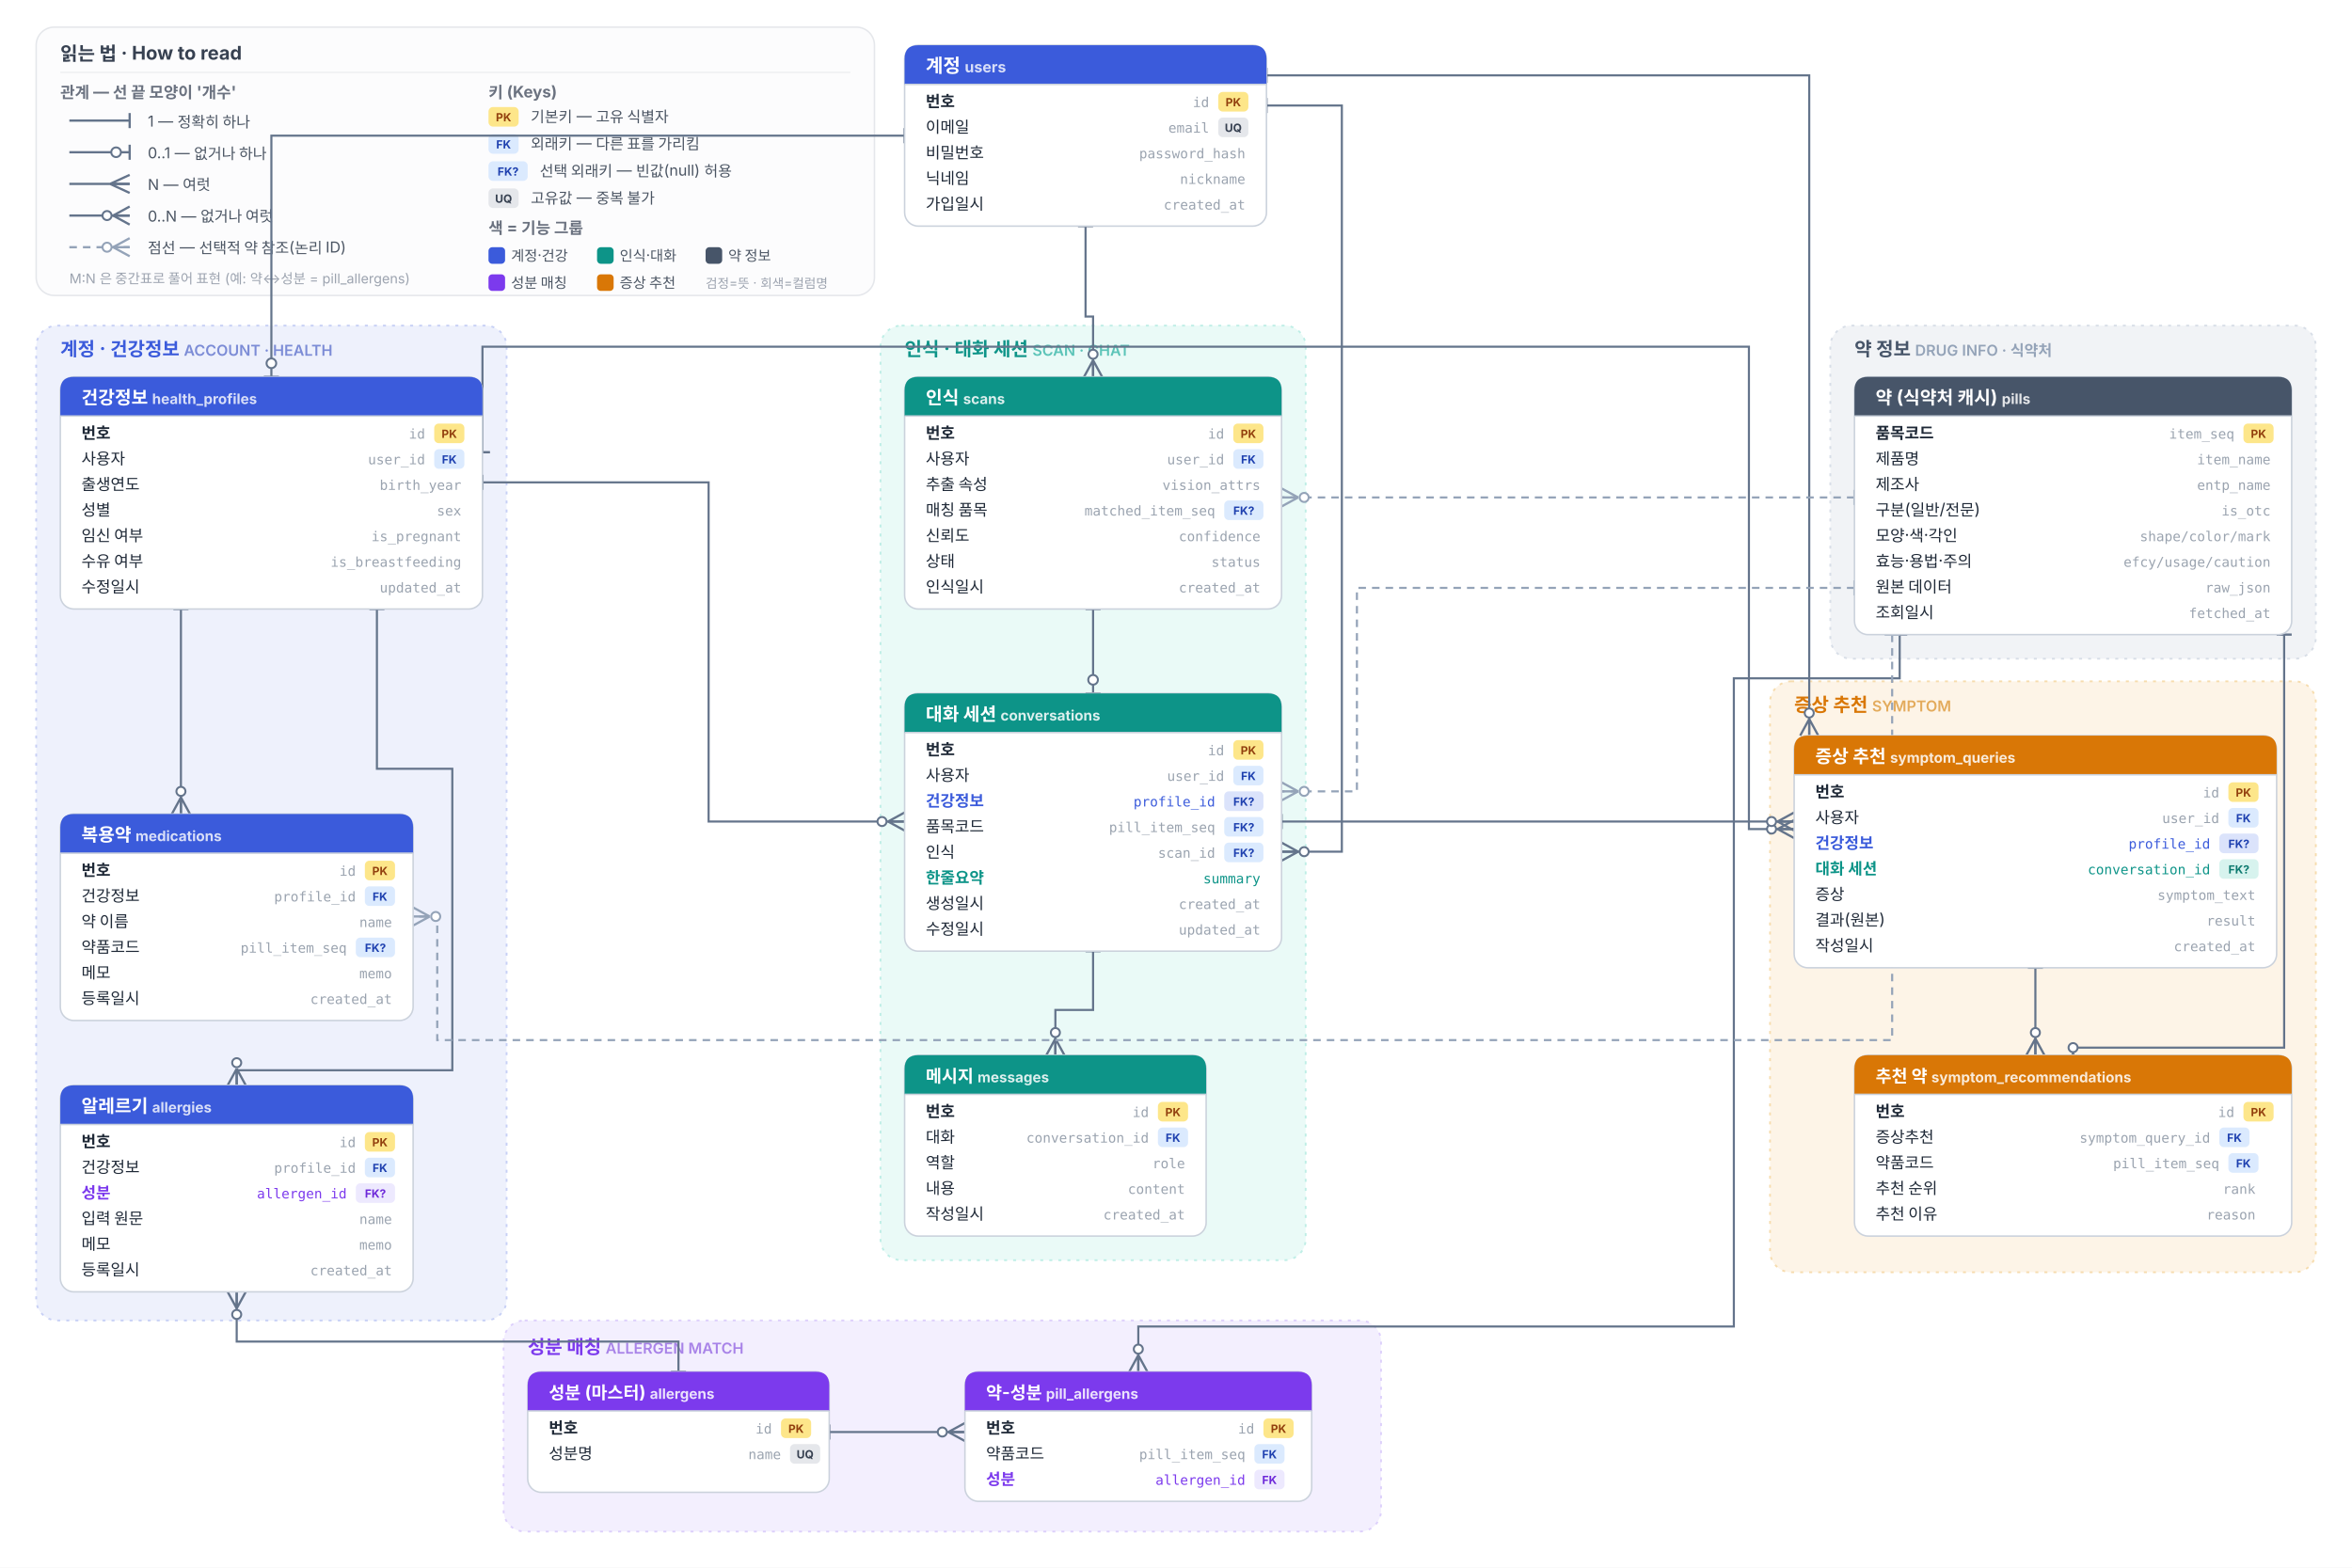
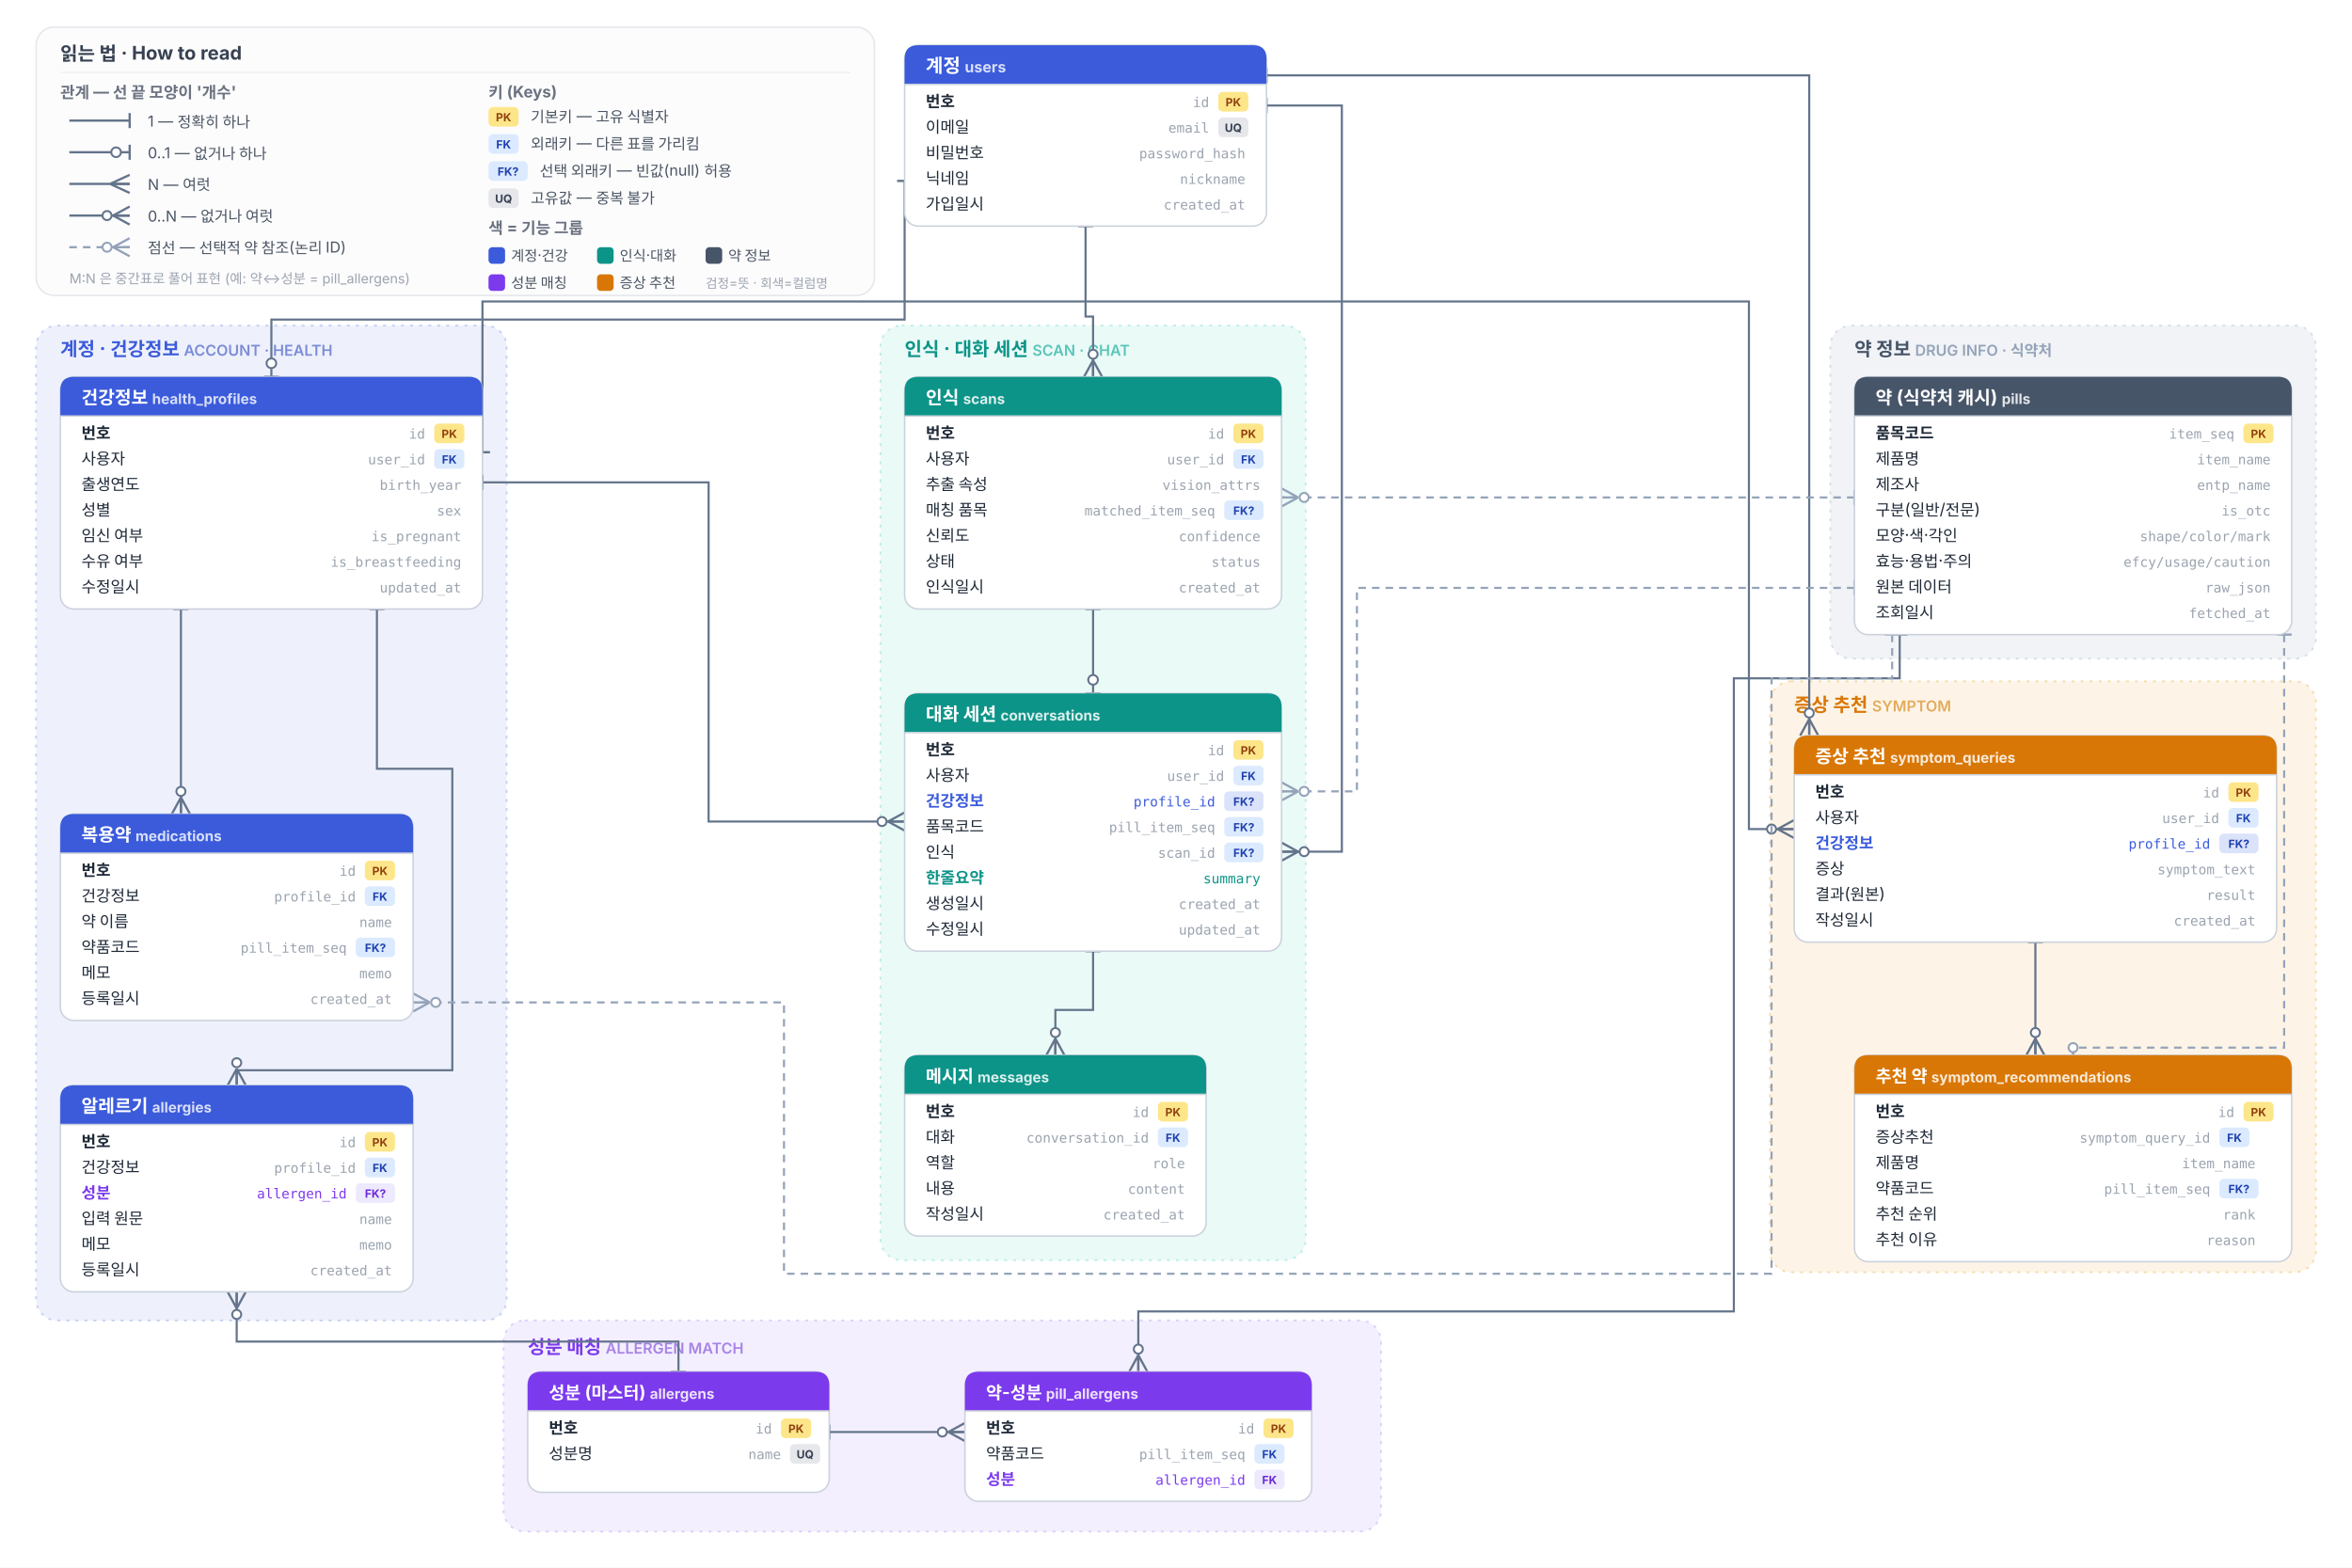
<svg xmlns="http://www.w3.org/2000/svg" width="2340" height="1560" viewBox="0 0 1560 1040" role="img" font-family="'Pretendard', 'Malgun Gothic', ui-sans-serif, system-ui, -apple-system, sans-serif">
  <rect x="0" y="0" width="1560" height="1040" fill="#ffffff" />
  <defs>
    <marker id="one" markerUnits="userSpaceOnUse" markerWidth="18" markerHeight="18" refX="9" refY="9" orient="auto">
      <path d="M9,4 V14" stroke="#64748b" stroke-width="1.5" fill="none" />
    </marker>
    <marker id="oneOpt" markerUnits="userSpaceOnUse" markerWidth="24" markerHeight="18" refX="14" refY="9" orient="auto">
      <path d="M14,4 V14" stroke="#64748b" stroke-width="1.5" fill="none" />
      <circle cx="5" cy="9" r="3.2" fill="#ffffff" stroke="#64748b" stroke-width="1.3" />
    </marker>
    <marker id="many" markerUnits="userSpaceOnUse" markerWidth="18" markerHeight="18" refX="13" refY="9" orient="auto">
      <path d="M0,9 L13,3 M0,9 L13,15 M0,9 L13,9" stroke="#64748b" stroke-width="1.5" fill="none" />
    </marker>
    <marker id="manyOpt" markerUnits="userSpaceOnUse" markerWidth="24" markerHeight="18" refX="19" refY="9" orient="auto">
      <circle cx="4" cy="9" r="3" fill="#ffffff" stroke="#64748b" stroke-width="1.3" />
      <path d="M8,9 L19,3 M8,9 L19,15 M8,9 L19,9" stroke="#64748b" stroke-width="1.5" fill="none" />
    </marker>
    <marker id="manyD" markerUnits="userSpaceOnUse" markerWidth="24" markerHeight="18" refX="19" refY="9" orient="auto">
      <circle cx="4" cy="9" r="3" fill="#ffffff" stroke="#94a3b8" stroke-width="1.3" />
      <path d="M8,9 L19,3 M8,9 L19,15 M8,9 L19,9" stroke="#94a3b8" stroke-width="1.5" fill="none" />
    </marker>
    <marker id="oneD" markerUnits="userSpaceOnUse" markerWidth="18" markerHeight="18" refX="9" refY="9" orient="auto">
      <path d="M9,4 V14" stroke="#94a3b8" stroke-width="1.5" fill="none" />
    </marker>
  </defs>
  <g>
    <rect x="24" y="216" width="312" height="660" rx="14" fill="#eef1fc" stroke="#c7d0f5" stroke-width="1.2" stroke-dasharray="2 4" />
    <text x="40" y="236" font-size="12.5" font-weight="700" fill="#3b5bdb">계정 · 건강정보 <tspan font-size="10" font-weight="600" fill="#7c8cd6">ACCOUNT · HEALTH</tspan>
    </text>
    <rect x="584" y="216" width="282" height="620" rx="14" fill="#eafaf7" stroke="#bfeee6" stroke-width="1.2" stroke-dasharray="2 4" />
    <text x="600" y="236" font-size="12.5" font-weight="700" fill="#0d9488">인식 · 대화 세션 <tspan font-size="10" font-weight="600" fill="#5cc4b8">SCAN · CHAT</tspan>
    </text>
    <rect x="1214" y="216" width="322" height="221" rx="14" fill="#f1f3f6" stroke="#d8dee7" stroke-width="1.2" stroke-dasharray="2 4" />
    <text x="1230" y="236" font-size="12.5" font-weight="700" fill="#475569">약 정보 <tspan font-size="10" font-weight="600" fill="#94a3b8">DRUG INFO · 식약처</tspan>
    </text>
    <rect x="1174" y="452" width="362" height="392" rx="14" fill="#fdf4e7" stroke="#f6dcae" stroke-width="1.2" stroke-dasharray="2 4" />
    <text x="1190" y="472" font-size="12.5" font-weight="700" fill="#d97706">증상 추천 <tspan font-size="10" font-weight="600" fill="#e3ab5c">SYMPTOM</tspan>
    </text>
    <rect x="334" y="876" width="582" height="140" rx="14" fill="#f3effe" stroke="#ddd0fb" stroke-width="1.2" stroke-dasharray="2 4" />
    <text x="350" y="898" font-size="12.5" font-weight="700" fill="#7c3aed">성분 매칭 <tspan font-size="10" font-weight="600" fill="#a883e8">ALLERGEN MATCH</tspan>
    </text>
  </g>
  <g transform="translate(24,18)">
    <rect x="0" y="0" width="556" height="178" rx="12" fill="#fcfcfd" stroke="#e5e7eb" />
    <text x="16" y="22" font-size="12.5" font-weight="700" fill="#374151">읽는 법 · How to read</text>
    <line x1="16" y1="30" x2="540" y2="30" stroke="#eef0f3" />
    <text x="16" y="47" font-size="10.5" font-weight="700" fill="#6b7280">관계 — 선 끝 모양이 '개수'</text>
    <line x1="22" y1="62" x2="62" y2="62" stroke="#64748b" stroke-width="1.5" marker-end="url(#one)" />
    <text x="74" y="66" font-size="10" fill="#4b5563">1 — 정확히 하나</text>
    <line x1="22" y1="83" x2="62" y2="83" stroke="#64748b" stroke-width="1.5" marker-end="url(#oneOpt)" />
    <text x="74" y="87" font-size="10" fill="#4b5563">0..1 — 없거나 하나</text>
    <line x1="22" y1="104" x2="62" y2="104" stroke="#64748b" stroke-width="1.5" marker-end="url(#many)" />
    <text x="74" y="108" font-size="10" fill="#4b5563">N — 여럿</text>
    <line x1="22" y1="125" x2="62" y2="125" stroke="#64748b" stroke-width="1.5" marker-end="url(#manyOpt)" />
    <text x="74" y="129" font-size="10" fill="#4b5563">0..N — 없거나 여럿</text>
    <line x1="22" y1="146" x2="62" y2="146" stroke="#94a3b8" stroke-width="1.5" stroke-dasharray="5 4" marker-end="url(#manyD)" />
    <text x="74" y="150" font-size="10" fill="#4b5563">점선 — 선택적 약 참조(논리 ID)</text>
    <text x="22" y="170" font-size="9" fill="#9ca3af">M:N 은 중간표로 풀어 표현 (예: 약↔성분 = pill_allergens)</text>
    <text x="300" y="47" font-size="10.5" font-weight="700" fill="#6b7280">키 (Keys)</text>
    <g transform="translate(300,53)">
      <rect width="20" height="13" rx="3" fill="#fde68a" />
      <text x="10" y="9.5" font-size="7.5" font-weight="700" text-anchor="middle" fill="#92400e">PK</text>
    </g>
    <text x="328" y="63" font-size="10" fill="#4b5563">기본키 — 고유 식별자</text>
    <g transform="translate(300,71)">
      <rect width="20" height="13" rx="3" fill="#dbeafe" />
      <text x="10" y="9.5" font-size="7.5" font-weight="700" text-anchor="middle" fill="#1e40af">FK</text>
    </g>
    <text x="328" y="81" font-size="10" fill="#4b5563">외래키 — 다른 표를 가리킴</text>
    <g transform="translate(300,89)">
      <rect width="26" height="13" rx="3" fill="#dbeafe" />
      <text x="13" y="9.5" font-size="7.5" font-weight="700" text-anchor="middle" fill="#1e40af">FK?</text>
    </g>
    <text x="334" y="99" font-size="10" fill="#4b5563">선택 외래키 — 빈값(null) 허용</text>
    <g transform="translate(300,107)">
      <rect width="20" height="13" rx="3" fill="#e5e7eb" />
      <text x="10" y="9.5" font-size="7.5" font-weight="700" text-anchor="middle" fill="#374151">UQ</text>
    </g>
    <text x="328" y="117" font-size="10" fill="#4b5563">고유값 — 중복 불가</text>
    <text x="300" y="137" font-size="10.5" font-weight="700" fill="#6b7280">색 = 기능 그룹</text>
    <rect x="300" y="146" width="11" height="11" rx="2.5" fill="#3b5bdb" />
    <text x="315" y="155" font-size="9.5" fill="#4b5563">계정·건강</text>
    <rect x="372" y="146" width="11" height="11" rx="2.5" fill="#0d9488" />
    <text x="387" y="155" font-size="9.5" fill="#4b5563">인식·대화</text>
    <rect x="444" y="146" width="11" height="11" rx="2.5" fill="#475569" />
    <text x="459" y="155" font-size="9.5" fill="#4b5563">약 정보</text>
    <rect x="300" y="164" width="11" height="11" rx="2.5" fill="#7c3aed" />
    <text x="315" y="173" font-size="9.5" fill="#4b5563">성분 매칭</text>
    <rect x="372" y="164" width="11" height="11" rx="2.5" fill="#d97706" />
    <text x="387" y="173" font-size="9.5" fill="#4b5563">증상 추천</text>
    <text x="444" y="173" font-size="8.5" fill="#9ca3af">검정=뜻 · 회색=컬럼명</text>
  </g>
  <g stroke="#64748b" stroke-width="1.4" fill="none">
-     <path d="M600,90 H180 V250" marker-start="url(#one)" marker-end="url(#oneOpt)" />
+     <path d="M600,120 V212 H180 V250" marker-start="url(#one)" marker-end="url(#oneOpt)" />
    <path d="M720,150 V210 H725 V250" marker-start="url(#one)" marker-end="url(#manyOpt)" />
    <path d="M840,70 H890 V565 H850" marker-start="url(#one)" marker-end="url(#manyOpt)" />
    <path d="M840,50 H1200 V488" marker-start="url(#one)" marker-end="url(#manyOpt)" />
    <path d="M120,404 V540" marker-start="url(#one)" marker-end="url(#manyOpt)" />
    <path d="M250,404 V510 H300 V710 H157 V720" marker-start="url(#one)" marker-end="url(#manyOpt)" />
    <path d="M320,320 H470 V545 H600" marker-start="url(#one)" marker-end="url(#manyOpt)" />
-     <path d="M320,300 V230 H1160 V550 H1190" marker-start="url(#one)" marker-end="url(#manyOpt)" />
+     <path d="M320,300 V200 H1160 V550 H1190" marker-start="url(#one)" marker-end="url(#manyOpt)" />
    <path d="M450,910 V890 H157 V857" marker-start="url(#one)" marker-end="url(#manyOpt)" />
    <path d="M550,950 H640" marker-start="url(#one)" marker-end="url(#manyOpt)" />
-     <path d="M1260,421 V450 H1150 V880 H755 V910" marker-start="url(#one)" marker-end="url(#manyOpt)" />
-     <path d="M1515,421 V695 H1375 V710" marker-start="url(#one)" marker-end="url(#manyOpt)" />
+     <path d="M1260,421 V450 H1150 V870 H755 V910" marker-start="url(#one)" marker-end="url(#manyOpt)" />
    <path d="M725,404 V460" marker-start="url(#one)" marker-end="url(#oneOpt)" />
    <path d="M725,631 V670 H700 V700" marker-start="url(#one)" marker-end="url(#manyOpt)" />
-     <path d="M850,545 H1190" marker-start="url(#one)" marker-end="url(#manyOpt)" />
-     <path d="M1350,642 V700" marker-start="url(#one)" marker-end="url(#manyOpt)" />
+     <path d="M1350,625 V700" marker-start="url(#one)" marker-end="url(#manyOpt)" />
  </g>
  <g stroke="#94a3b8" stroke-width="1.4" fill="none" stroke-dasharray="5 4">
    <path d="M1230,330 H850" marker-start="url(#oneD)" marker-end="url(#manyD)" />
    <path d="M1230,390 H900 V525 H850" marker-start="url(#oneD)" marker-end="url(#manyD)" />
-     <path d="M1255,421 V690 H290 V608 H274" marker-start="url(#oneD)" marker-end="url(#manyD)" />
+     <path d="M1255,421 V450 H1175 V845 H520 V665 H274" marker-start="url(#oneD)" marker-end="url(#manyD)" />
+     <path d="M1515,421 V695 H1375 V710" marker-start="url(#oneD)" marker-end="url(#manyD)" />
  </g>
  <g>
    <rect x="600" y="30" width="240" height="120" rx="9" fill="#ffffff" stroke="#cbd2dc" />
    <path d="M600,56 V39 Q600,30 609,30 H831 Q840,30 840,39 V56 Z" fill="#3b5bdb" />
    <text x="614" y="48" font-size="12.5" font-weight="700" fill="#fff">계정 <tspan font-size="10" fill-opacity="0.8">users</tspan>
    </text>
    <line x1="600" y1="56" x2="840" y2="56" stroke="#cbd2dc" />
    <text x="614" y="71" font-size="10.5" font-weight="700" fill="#1f2937">번호</text>
    <text x="802" y="71" font-size="9" text-anchor="end" fill="#9aa3af" font-family="ui-monospace,Consolas,monospace">id</text>
    <g transform="translate(808,61)">
      <rect width="20" height="13" rx="3" fill="#fde68a" />
      <text x="10" y="9.5" font-size="7.5" font-weight="700" text-anchor="middle" fill="#92400e">PK</text>
    </g>
    <text x="614" y="88" font-size="10.5" fill="#1f2937">이메일</text>
    <text x="802" y="88" font-size="9" text-anchor="end" fill="#9aa3af" font-family="ui-monospace,Consolas,monospace">email</text>
    <g transform="translate(808,78)">
      <rect width="20" height="13" rx="3" fill="#e5e7eb" />
      <text x="10" y="9.5" font-size="7.5" font-weight="700" text-anchor="middle" fill="#374151">UQ</text>
    </g>
    <text x="614" y="105" font-size="10.5" fill="#1f2937">비밀번호</text>
    <text x="826" y="105" font-size="9" text-anchor="end" fill="#9aa3af" font-family="ui-monospace,Consolas,monospace">password_hash</text>
    <text x="614" y="122" font-size="10.5" fill="#1f2937">닉네임</text>
    <text x="826" y="122" font-size="9" text-anchor="end" fill="#9aa3af" font-family="ui-monospace,Consolas,monospace">nickname</text>
    <text x="614" y="139" font-size="10.5" fill="#1f2937">가입일시</text>
    <text x="826" y="139" font-size="9" text-anchor="end" fill="#9aa3af" font-family="ui-monospace,Consolas,monospace">created_at</text>
  </g>
  <g>
    <rect x="40" y="250" width="280" height="154" rx="9" fill="#ffffff" stroke="#cbd2dc" />
    <path d="M40,276 V259 Q40,250 49,250 H311 Q320,250 320,259 V276 Z" fill="#3b5bdb" />
    <text x="54" y="268" font-size="12" font-weight="700" fill="#fff">건강정보 <tspan font-size="9.5" fill-opacity="0.8">health_profiles</tspan>
    </text>
    <line x1="40" y1="276" x2="320" y2="276" stroke="#cbd2dc" />
    <text x="54" y="291" font-size="10.5" font-weight="700" fill="#1f2937">번호</text>
    <text x="282" y="291" font-size="9" text-anchor="end" fill="#9aa3af" font-family="ui-monospace,Consolas,monospace">id</text>
    <g transform="translate(288,281)">
      <rect width="20" height="13" rx="3" fill="#fde68a" />
      <text x="10" y="9.5" font-size="7.5" font-weight="700" text-anchor="middle" fill="#92400e">PK</text>
    </g>
    <text x="54" y="308" font-size="10.5" fill="#1f2937">사용자</text>
    <text x="282" y="308" font-size="9" text-anchor="end" fill="#9aa3af" font-family="ui-monospace,Consolas,monospace">user_id</text>
    <g transform="translate(288,298)">
      <rect width="20" height="13" rx="3" fill="#dbeafe" />
      <text x="10" y="9.5" font-size="7.5" font-weight="700" text-anchor="middle" fill="#1e40af">FK</text>
    </g>
    <text x="54" y="325" font-size="10.5" fill="#1f2937">출생연도</text>
    <text x="306" y="325" font-size="9" text-anchor="end" fill="#9aa3af" font-family="ui-monospace,Consolas,monospace">birth_year</text>
    <text x="54" y="342" font-size="10.5" fill="#1f2937">성별</text>
    <text x="306" y="342" font-size="9" text-anchor="end" fill="#9aa3af" font-family="ui-monospace,Consolas,monospace">sex</text>
    <text x="54" y="359" font-size="10.5" fill="#1f2937">임신 여부</text>
    <text x="306" y="359" font-size="9" text-anchor="end" fill="#9aa3af" font-family="ui-monospace,Consolas,monospace">is_pregnant</text>
    <text x="54" y="376" font-size="10.5" fill="#1f2937">수유 여부</text>
    <text x="306" y="376" font-size="9" text-anchor="end" fill="#9aa3af" font-family="ui-monospace,Consolas,monospace">is_breastfeeding</text>
    <text x="54" y="393" font-size="10.5" fill="#1f2937">수정일시</text>
    <text x="306" y="393" font-size="9" text-anchor="end" fill="#9aa3af" font-family="ui-monospace,Consolas,monospace">updated_at</text>
  </g>
  <g>
    <rect x="40" y="540" width="234" height="137" rx="9" fill="#ffffff" stroke="#cbd2dc" />
    <path d="M40,566 V549 Q40,540 49,540 H265 Q274,540 274,549 V566 Z" fill="#3b5bdb" />
    <text x="54" y="558" font-size="12" font-weight="700" fill="#fff">복용약 <tspan font-size="9.5" fill-opacity="0.8">medications</tspan>
    </text>
    <line x1="40" y1="566" x2="274" y2="566" stroke="#cbd2dc" />
    <text x="54" y="581" font-size="10.5" font-weight="700" fill="#1f2937">번호</text>
    <text x="236" y="581" font-size="9" text-anchor="end" fill="#9aa3af" font-family="ui-monospace,Consolas,monospace">id</text>
    <g transform="translate(242,571)">
      <rect width="20" height="13" rx="3" fill="#fde68a" />
      <text x="10" y="9.5" font-size="7.5" font-weight="700" text-anchor="middle" fill="#92400e">PK</text>
    </g>
    <text x="54" y="598" font-size="10.5" fill="#1f2937">건강정보</text>
    <text x="236" y="598" font-size="9" text-anchor="end" fill="#9aa3af" font-family="ui-monospace,Consolas,monospace">profile_id</text>
    <g transform="translate(242,588)">
      <rect width="20" height="13" rx="3" fill="#dbeafe" />
      <text x="10" y="9.5" font-size="7.5" font-weight="700" text-anchor="middle" fill="#1e40af">FK</text>
    </g>
    <text x="54" y="615" font-size="10.5" fill="#1f2937">약 이름</text>
    <text x="260" y="615" font-size="9" text-anchor="end" fill="#9aa3af" font-family="ui-monospace,Consolas,monospace">name</text>
    <text x="54" y="632" font-size="10.5" fill="#1f2937">약품코드</text>
    <text x="230" y="632" font-size="9" text-anchor="end" fill="#9aa3af" font-family="ui-monospace,Consolas,monospace">pill_item_seq</text>
    <g transform="translate(236,622)">
      <rect width="26" height="13" rx="3" fill="#dbeafe" />
      <text x="13" y="9.5" font-size="7.5" font-weight="700" text-anchor="middle" fill="#1e40af">FK?</text>
    </g>
    <text x="54" y="649" font-size="10.5" fill="#1f2937">메모</text>
    <text x="260" y="649" font-size="9" text-anchor="end" fill="#9aa3af" font-family="ui-monospace,Consolas,monospace">memo</text>
    <text x="54" y="666" font-size="10.5" fill="#1f2937">등록일시</text>
    <text x="260" y="666" font-size="9" text-anchor="end" fill="#9aa3af" font-family="ui-monospace,Consolas,monospace">created_at</text>
  </g>
  <g>
    <rect x="40" y="720" width="234" height="137" rx="9" fill="#ffffff" stroke="#cbd2dc" />
    <path d="M40,746 V729 Q40,720 49,720 H265 Q274,720 274,729 V746 Z" fill="#3b5bdb" />
    <text x="54" y="738" font-size="12" font-weight="700" fill="#fff">알레르기 <tspan font-size="9.5" fill-opacity="0.8">allergies</tspan>
    </text>
    <line x1="40" y1="746" x2="274" y2="746" stroke="#cbd2dc" />
    <text x="54" y="761" font-size="10.5" font-weight="700" fill="#1f2937">번호</text>
    <text x="236" y="761" font-size="9" text-anchor="end" fill="#9aa3af" font-family="ui-monospace,Consolas,monospace">id</text>
    <g transform="translate(242,751)">
      <rect width="20" height="13" rx="3" fill="#fde68a" />
      <text x="10" y="9.5" font-size="7.5" font-weight="700" text-anchor="middle" fill="#92400e">PK</text>
    </g>
    <text x="54" y="778" font-size="10.5" fill="#1f2937">건강정보</text>
    <text x="236" y="778" font-size="9" text-anchor="end" fill="#9aa3af" font-family="ui-monospace,Consolas,monospace">profile_id</text>
    <g transform="translate(242,768)">
      <rect width="20" height="13" rx="3" fill="#dbeafe" />
      <text x="10" y="9.5" font-size="7.5" font-weight="700" text-anchor="middle" fill="#1e40af">FK</text>
    </g>
    <text x="54" y="795" font-size="10.5" font-weight="700" fill="#7c3aed">성분</text>
    <text x="230" y="795" font-size="9" text-anchor="end" fill="#7c3aed" font-family="ui-monospace,Consolas,monospace">allergen_id</text>
    <g transform="translate(236,785)">
      <rect width="26" height="13" rx="3" fill="#ede9fe" />
      <text x="13" y="9.5" font-size="7.5" font-weight="700" text-anchor="middle" fill="#6d28d9">FK?</text>
    </g>
    <text x="54" y="812" font-size="10.5" fill="#1f2937">입력 원문</text>
    <text x="260" y="812" font-size="9" text-anchor="end" fill="#9aa3af" font-family="ui-monospace,Consolas,monospace">name</text>
    <text x="54" y="829" font-size="10.5" fill="#1f2937">메모</text>
    <text x="260" y="829" font-size="9" text-anchor="end" fill="#9aa3af" font-family="ui-monospace,Consolas,monospace">memo</text>
    <text x="54" y="846" font-size="10.5" fill="#1f2937">등록일시</text>
    <text x="260" y="846" font-size="9" text-anchor="end" fill="#9aa3af" font-family="ui-monospace,Consolas,monospace">created_at</text>
  </g>
  <g>
    <rect x="600" y="250" width="250" height="154" rx="9" fill="#ffffff" stroke="#cbd2dc" />
    <path d="M600,276 V259 Q600,250 609,250 H841 Q850,250 850,259 V276 Z" fill="#0d9488" />
    <text x="614" y="268" font-size="12" font-weight="700" fill="#fff">인식 <tspan font-size="9.5" fill-opacity="0.85">scans</tspan>
    </text>
    <line x1="600" y1="276" x2="850" y2="276" stroke="#cbd2dc" />
    <text x="614" y="291" font-size="10.5" font-weight="700" fill="#1f2937">번호</text>
    <text x="812" y="291" font-size="9" text-anchor="end" fill="#9aa3af" font-family="ui-monospace,Consolas,monospace">id</text>
    <g transform="translate(818,281)">
      <rect width="20" height="13" rx="3" fill="#fde68a" />
      <text x="10" y="9.5" font-size="7.5" font-weight="700" text-anchor="middle" fill="#92400e">PK</text>
    </g>
    <text x="614" y="308" font-size="10.5" fill="#1f2937">사용자</text>
    <text x="812" y="308" font-size="9" text-anchor="end" fill="#9aa3af" font-family="ui-monospace,Consolas,monospace">user_id</text>
    <g transform="translate(818,298)">
      <rect width="20" height="13" rx="3" fill="#dbeafe" />
      <text x="10" y="9.5" font-size="7.5" font-weight="700" text-anchor="middle" fill="#1e40af">FK</text>
    </g>
    <text x="614" y="325" font-size="10.5" fill="#1f2937">추출 속성</text>
    <text x="836" y="325" font-size="9" text-anchor="end" fill="#9aa3af" font-family="ui-monospace,Consolas,monospace">vision_attrs</text>
    <text x="614" y="342" font-size="10.5" fill="#1f2937">매칭 품목</text>
    <text x="806" y="342" font-size="9" text-anchor="end" fill="#9aa3af" font-family="ui-monospace,Consolas,monospace">matched_item_seq</text>
    <g transform="translate(812,332)">
      <rect width="26" height="13" rx="3" fill="#dbeafe" />
      <text x="13" y="9.5" font-size="7.5" font-weight="700" text-anchor="middle" fill="#1e40af">FK?</text>
    </g>
    <text x="614" y="359" font-size="10.5" fill="#1f2937">신뢰도</text>
    <text x="836" y="359" font-size="9" text-anchor="end" fill="#9aa3af" font-family="ui-monospace,Consolas,monospace">confidence</text>
    <text x="614" y="376" font-size="10.5" fill="#1f2937">상태</text>
    <text x="836" y="376" font-size="9" text-anchor="end" fill="#9aa3af" font-family="ui-monospace,Consolas,monospace">status</text>
    <text x="614" y="393" font-size="10.5" fill="#1f2937">인식일시</text>
    <text x="836" y="393" font-size="9" text-anchor="end" fill="#9aa3af" font-family="ui-monospace,Consolas,monospace">created_at</text>
  </g>
  <g>
    <rect x="600" y="460" width="250" height="171" rx="9" fill="#ffffff" stroke="#cbd2dc" />
    <path d="M600,486 V469 Q600,460 609,460 H841 Q850,460 850,469 V486 Z" fill="#0d9488" />
    <text x="614" y="478" font-size="12" font-weight="700" fill="#fff">대화 세션 <tspan font-size="9.5" fill-opacity="0.85">conversations</tspan>
    </text>
    <line x1="600" y1="486" x2="850" y2="486" stroke="#cbd2dc" />
    <text x="614" y="501" font-size="10.5" font-weight="700" fill="#1f2937">번호</text>
    <text x="812" y="501" font-size="9" text-anchor="end" fill="#9aa3af" font-family="ui-monospace,Consolas,monospace">id</text>
    <g transform="translate(818,491)">
      <rect width="20" height="13" rx="3" fill="#fde68a" />
      <text x="10" y="9.5" font-size="7.5" font-weight="700" text-anchor="middle" fill="#92400e">PK</text>
    </g>
    <text x="614" y="518" font-size="10.5" fill="#1f2937">사용자</text>
    <text x="812" y="518" font-size="9" text-anchor="end" fill="#9aa3af" font-family="ui-monospace,Consolas,monospace">user_id</text>
    <g transform="translate(818,508)">
      <rect width="20" height="13" rx="3" fill="#dbeafe" />
      <text x="10" y="9.5" font-size="7.5" font-weight="700" text-anchor="middle" fill="#1e40af">FK</text>
    </g>
    <text x="614" y="535" font-size="10.5" font-weight="700" fill="#3b5bdb">건강정보</text>
    <text x="806" y="535" font-size="9" text-anchor="end" fill="#3b5bdb" font-family="ui-monospace,Consolas,monospace">profile_id</text>
    <g transform="translate(812,525)">
      <rect width="26" height="13" rx="3" fill="#dbe3fb" />
      <text x="13" y="9.5" font-size="7.5" font-weight="700" text-anchor="middle" fill="#1e40af">FK?</text>
    </g>
    <text x="614" y="552" font-size="10.5" fill="#1f2937">품목코드</text>
    <text x="806" y="552" font-size="9" text-anchor="end" fill="#9aa3af" font-family="ui-monospace,Consolas,monospace">pill_item_seq</text>
    <g transform="translate(812,542)">
      <rect width="26" height="13" rx="3" fill="#dbeafe" />
      <text x="13" y="9.5" font-size="7.5" font-weight="700" text-anchor="middle" fill="#1e40af">FK?</text>
    </g>
    <text x="614" y="569" font-size="10.5" fill="#1f2937">인식</text>
    <text x="806" y="569" font-size="9" text-anchor="end" fill="#9aa3af" font-family="ui-monospace,Consolas,monospace">scan_id</text>
    <g transform="translate(812,559)">
      <rect width="26" height="13" rx="3" fill="#dbeafe" />
      <text x="13" y="9.5" font-size="7.5" font-weight="700" text-anchor="middle" fill="#1e40af">FK?</text>
    </g>
    <text x="614" y="586" font-size="10.5" font-weight="700" fill="#0d9488">한줄요약</text>
    <text x="836" y="586" font-size="9" text-anchor="end" fill="#0d9488" font-family="ui-monospace,Consolas,monospace">summary</text>
    <text x="614" y="603" font-size="10.5" fill="#1f2937">생성일시</text>
    <text x="836" y="603" font-size="9" text-anchor="end" fill="#9aa3af" font-family="ui-monospace,Consolas,monospace">created_at</text>
    <text x="614" y="620" font-size="10.5" fill="#1f2937">수정일시</text>
    <text x="836" y="620" font-size="9" text-anchor="end" fill="#9aa3af" font-family="ui-monospace,Consolas,monospace">updated_at</text>
  </g>
  <g>
    <rect x="600" y="700" width="200" height="120" rx="9" fill="#ffffff" stroke="#cbd2dc" />
    <path d="M600,726 V709 Q600,700 609,700 H791 Q800,700 800,709 V726 Z" fill="#0d9488" />
    <text x="614" y="718" font-size="11.5" font-weight="700" fill="#fff">메시지 <tspan font-size="9.5" fill-opacity="0.85">messages</tspan>
    </text>
    <line x1="600" y1="726" x2="800" y2="726" stroke="#cbd2dc" />
    <text x="614" y="741" font-size="10.5" font-weight="700" fill="#1f2937">번호</text>
    <text x="762" y="741" font-size="9" text-anchor="end" fill="#9aa3af" font-family="ui-monospace,Consolas,monospace">id</text>
    <g transform="translate(768,731)">
      <rect width="20" height="13" rx="3" fill="#fde68a" />
      <text x="10" y="9.5" font-size="7.5" font-weight="700" text-anchor="middle" fill="#92400e">PK</text>
    </g>
    <text x="614" y="758" font-size="10.5" fill="#1f2937">대화</text>
    <text x="762" y="758" font-size="9" text-anchor="end" fill="#9aa3af" font-family="ui-monospace,Consolas,monospace">conversation_id</text>
    <g transform="translate(768,748)">
      <rect width="20" height="13" rx="3" fill="#dbeafe" />
      <text x="10" y="9.5" font-size="7.5" font-weight="700" text-anchor="middle" fill="#1e40af">FK</text>
    </g>
    <text x="614" y="775" font-size="10.5" fill="#1f2937">역할</text>
    <text x="786" y="775" font-size="9" text-anchor="end" fill="#9aa3af" font-family="ui-monospace,Consolas,monospace">role</text>
    <text x="614" y="792" font-size="10.5" fill="#1f2937">내용</text>
    <text x="786" y="792" font-size="9" text-anchor="end" fill="#9aa3af" font-family="ui-monospace,Consolas,monospace">content</text>
    <text x="614" y="809" font-size="10.5" fill="#1f2937">작성일시</text>
    <text x="786" y="809" font-size="9" text-anchor="end" fill="#9aa3af" font-family="ui-monospace,Consolas,monospace">created_at</text>
  </g>
  <g>
    <rect x="1230" y="250" width="290" height="171" rx="9" fill="#ffffff" stroke="#cbd2dc" />
    <path d="M1230,276 V259 Q1230,250 1239,250 H1511 Q1520,250 1520,259 V276 Z" fill="#475569" />
    <text x="1244" y="268" font-size="12" font-weight="700" fill="#fff">약 (식약처 캐시) <tspan font-size="9.5" fill-opacity="0.85">pills</tspan>
    </text>
    <line x1="1230" y1="276" x2="1520" y2="276" stroke="#cbd2dc" />
    <text x="1244" y="291" font-size="10.5" font-weight="700" fill="#1f2937">품목코드</text>
    <text x="1482" y="291" font-size="9" text-anchor="end" fill="#9aa3af" font-family="ui-monospace,Consolas,monospace">item_seq</text>
    <g transform="translate(1488,281)">
      <rect width="20" height="13" rx="3" fill="#fde68a" />
      <text x="10" y="9.5" font-size="7.5" font-weight="700" text-anchor="middle" fill="#92400e">PK</text>
    </g>
    <text x="1244" y="308" font-size="10.5" fill="#1f2937">제품명</text>
    <text x="1506" y="308" font-size="9" text-anchor="end" fill="#9aa3af" font-family="ui-monospace,Consolas,monospace">item_name</text>
    <text x="1244" y="325" font-size="10.5" fill="#1f2937">제조사</text>
    <text x="1506" y="325" font-size="9" text-anchor="end" fill="#9aa3af" font-family="ui-monospace,Consolas,monospace">entp_name</text>
    <text x="1244" y="342" font-size="10.5" fill="#1f2937">구분(일반/전문)</text>
    <text x="1506" y="342" font-size="9" text-anchor="end" fill="#9aa3af" font-family="ui-monospace,Consolas,monospace">is_otc</text>
    <text x="1244" y="359" font-size="10.5" fill="#1f2937">모양·색·각인</text>
    <text x="1506" y="359" font-size="9" text-anchor="end" fill="#9aa3af" font-family="ui-monospace,Consolas,monospace">shape/color/mark</text>
    <text x="1244" y="376" font-size="10.5" fill="#1f2937">효능·용법·주의</text>
    <text x="1506" y="376" font-size="9" text-anchor="end" fill="#9aa3af" font-family="ui-monospace,Consolas,monospace">efcy/usage/caution</text>
    <text x="1244" y="393" font-size="10.5" fill="#1f2937">원본 데이터</text>
    <text x="1506" y="393" font-size="9" text-anchor="end" fill="#9aa3af" font-family="ui-monospace,Consolas,monospace">raw_json</text>
    <text x="1244" y="410" font-size="10.5" fill="#1f2937">조회일시</text>
    <text x="1506" y="410" font-size="9" text-anchor="end" fill="#9aa3af" font-family="ui-monospace,Consolas,monospace">fetched_at</text>
  </g>
  <g>
-     <rect x="1190" y="488" width="320" height="154" rx="9" fill="#ffffff" stroke="#cbd2dc" />
+     <rect x="1190" y="488" width="320" height="137" rx="9" fill="#ffffff" stroke="#cbd2dc" />
    <path d="M1190,514 V497 Q1190,488 1199,488 H1501 Q1510,488 1510,497 V514 Z" fill="#d97706" />
    <text x="1204" y="506" font-size="12" font-weight="700" fill="#fff">증상 추천 <tspan font-size="9.5" fill-opacity="0.85">symptom_queries</tspan>
    </text>
    <line x1="1190" y1="514" x2="1510" y2="514" stroke="#cbd2dc" />
    <text x="1204" y="529" font-size="10.5" font-weight="700" fill="#1f2937">번호</text>
    <text x="1472" y="529" font-size="9" text-anchor="end" fill="#9aa3af" font-family="ui-monospace,Consolas,monospace">id</text>
    <g transform="translate(1478,519)">
      <rect width="20" height="13" rx="3" fill="#fde68a" />
      <text x="10" y="9.5" font-size="7.5" font-weight="700" text-anchor="middle" fill="#92400e">PK</text>
    </g>
    <text x="1204" y="546" font-size="10.5" fill="#1f2937">사용자</text>
    <text x="1472" y="546" font-size="9" text-anchor="end" fill="#9aa3af" font-family="ui-monospace,Consolas,monospace">user_id</text>
    <g transform="translate(1478,536)">
      <rect width="20" height="13" rx="3" fill="#dbeafe" />
      <text x="10" y="9.5" font-size="7.5" font-weight="700" text-anchor="middle" fill="#1e40af">FK</text>
    </g>
    <text x="1204" y="563" font-size="10.5" font-weight="700" fill="#3b5bdb">건강정보</text>
    <text x="1466" y="563" font-size="9" text-anchor="end" fill="#3b5bdb" font-family="ui-monospace,Consolas,monospace">profile_id</text>
    <g transform="translate(1472,553)">
      <rect width="26" height="13" rx="3" fill="#dbe3fb" />
      <text x="13" y="9.5" font-size="7.5" font-weight="700" text-anchor="middle" fill="#1e40af">FK?</text>
    </g>
-     <text x="1204" y="580" font-size="10.5" font-weight="700" fill="#0d9488">대화 세션</text>
-     <text x="1466" y="580" font-size="9" text-anchor="end" fill="#0d9488" font-family="ui-monospace,Consolas,monospace">conversation_id</text>
-     <g transform="translate(1472,570)">
-       <rect width="26" height="13" rx="3" fill="#d7f3ee" />
-       <text x="13" y="9.5" font-size="7.5" font-weight="700" text-anchor="middle" fill="#0d7a6f">FK?</text>
-     </g>
-     <text x="1204" y="597" font-size="10.5" fill="#1f2937">증상</text>
-     <text x="1496" y="597" font-size="9" text-anchor="end" fill="#9aa3af" font-family="ui-monospace,Consolas,monospace">symptom_text</text>
-     <text x="1204" y="614" font-size="10.5" fill="#1f2937">결과(원본)</text>
-     <text x="1496" y="614" font-size="9" text-anchor="end" fill="#9aa3af" font-family="ui-monospace,Consolas,monospace">result</text>
-     <text x="1204" y="631" font-size="10.5" fill="#1f2937">작성일시</text>
-     <text x="1496" y="631" font-size="9" text-anchor="end" fill="#9aa3af" font-family="ui-monospace,Consolas,monospace">created_at</text>
-   </g>
-   <g>
-     <rect x="1230" y="700" width="290" height="120" rx="9" fill="#ffffff" stroke="#cbd2dc" />
+     <text x="1204" y="580" font-size="10.5" fill="#1f2937">증상</text>
+     <text x="1496" y="580" font-size="9" text-anchor="end" fill="#9aa3af" font-family="ui-monospace,Consolas,monospace">symptom_text</text>
+     <text x="1204" y="597" font-size="10.5" fill="#1f2937">결과(원본)</text>
+     <text x="1496" y="597" font-size="9" text-anchor="end" fill="#9aa3af" font-family="ui-monospace,Consolas,monospace">result</text>
+     <text x="1204" y="614" font-size="10.5" fill="#1f2937">작성일시</text>
+     <text x="1496" y="614" font-size="9" text-anchor="end" fill="#9aa3af" font-family="ui-monospace,Consolas,monospace">created_at</text>
+   </g>
+   <g>
+     <rect x="1230" y="700" width="290" height="137" rx="9" fill="#ffffff" stroke="#cbd2dc" />
    <path d="M1230,726 V709 Q1230,700 1239,700 H1511 Q1520,700 1520,709 V726 Z" fill="#d97706" />
    <text x="1244" y="718" font-size="11.5" font-weight="700" fill="#fff">추천 약 <tspan font-size="9.5" fill-opacity="0.85">symptom_recommendations</tspan>
    </text>
    <line x1="1230" y1="726" x2="1520" y2="726" stroke="#cbd2dc" />
    <text x="1244" y="741" font-size="10.5" font-weight="700" fill="#1f2937">번호</text>
    <text x="1482" y="741" font-size="9" text-anchor="end" fill="#9aa3af" font-family="ui-monospace,Consolas,monospace">id</text>
    <g transform="translate(1488,731)">
      <rect width="20" height="13" rx="3" fill="#fde68a" />
      <text x="10" y="9.5" font-size="7.5" font-weight="700" text-anchor="middle" fill="#92400e">PK</text>
    </g>
    <text x="1244" y="758" font-size="10.5" fill="#1f2937">증상추천</text>
    <text x="1466" y="758" font-size="9" text-anchor="end" fill="#9aa3af" font-family="ui-monospace,Consolas,monospace">symptom_query_id</text>
    <g transform="translate(1472,748)">
      <rect width="20" height="13" rx="3" fill="#dbeafe" />
      <text x="10" y="9.5" font-size="7.5" font-weight="700" text-anchor="middle" fill="#1e40af">FK</text>
    </g>
-     <text x="1244" y="775" font-size="10.5" fill="#1f2937">약품코드</text>
-     <text x="1472" y="775" font-size="9" text-anchor="end" fill="#9aa3af" font-family="ui-monospace,Consolas,monospace">pill_item_seq</text>
-     <g transform="translate(1478,765)">
-       <rect width="20" height="13" rx="3" fill="#dbeafe" />
-       <text x="10" y="9.5" font-size="7.5" font-weight="700" text-anchor="middle" fill="#1e40af">FK</text>
-     </g>
-     <text x="1244" y="792" font-size="10.5" fill="#1f2937">추천 순위</text>
-     <text x="1496" y="792" font-size="9" text-anchor="end" fill="#9aa3af" font-family="ui-monospace,Consolas,monospace">rank</text>
-     <text x="1244" y="809" font-size="10.5" fill="#1f2937">추천 이유</text>
-     <text x="1496" y="809" font-size="9" text-anchor="end" fill="#9aa3af" font-family="ui-monospace,Consolas,monospace">reason</text>
+     <text x="1244" y="775" font-size="10.5" fill="#1f2937">제품명</text>
+     <text x="1496" y="775" font-size="9" text-anchor="end" fill="#9aa3af" font-family="ui-monospace,Consolas,monospace">item_name</text>
+     <text x="1244" y="792" font-size="10.5" fill="#1f2937">약품코드</text>
+     <text x="1466" y="792" font-size="9" text-anchor="end" fill="#9aa3af" font-family="ui-monospace,Consolas,monospace">pill_item_seq</text>
+     <g transform="translate(1472,782)">
+       <rect width="26" height="13" rx="3" fill="#dbeafe" />
+       <text x="13" y="9.5" font-size="7.5" font-weight="700" text-anchor="middle" fill="#1e40af">FK?</text>
+     </g>
+     <text x="1244" y="809" font-size="10.5" fill="#1f2937">추천 순위</text>
+     <text x="1496" y="809" font-size="9" text-anchor="end" fill="#9aa3af" font-family="ui-monospace,Consolas,monospace">rank</text>
+     <text x="1244" y="826" font-size="10.5" fill="#1f2937">추천 이유</text>
+     <text x="1496" y="826" font-size="9" text-anchor="end" fill="#9aa3af" font-family="ui-monospace,Consolas,monospace">reason</text>
  </g>
  <g>
    <rect x="350" y="910" width="200" height="80" rx="9" fill="#ffffff" stroke="#cbd2dc" />
    <path d="M350,936 V919 Q350,910 359,910 H541 Q550,910 550,919 V936 Z" fill="#7c3aed" />
    <text x="364" y="928" font-size="11.5" font-weight="700" fill="#fff">성분 (마스터) <tspan font-size="9.5" fill-opacity="0.85">allergens</tspan>
    </text>
    <line x1="350" y1="936" x2="550" y2="936" stroke="#cbd2dc" />
    <text x="364" y="951" font-size="10.5" font-weight="700" fill="#1f2937">번호</text>
    <text x="512" y="951" font-size="9" text-anchor="end" fill="#9aa3af" font-family="ui-monospace,Consolas,monospace">id</text>
    <g transform="translate(518,941)">
      <rect width="20" height="13" rx="3" fill="#fde68a" />
      <text x="10" y="9.5" font-size="7.5" font-weight="700" text-anchor="middle" fill="#92400e">PK</text>
    </g>
    <text x="364" y="968" font-size="10.5" fill="#1f2937">성분명</text>
    <text x="518" y="968" font-size="9" text-anchor="end" fill="#9aa3af" font-family="ui-monospace,Consolas,monospace">name</text>
    <g transform="translate(524,958)">
      <rect width="20" height="13" rx="3" fill="#e5e7eb" />
      <text x="10" y="9.5" font-size="7.5" font-weight="700" text-anchor="middle" fill="#374151">UQ</text>
    </g>
  </g>
  <g>
    <rect x="640" y="910" width="230" height="86" rx="9" fill="#ffffff" stroke="#cbd2dc" />
    <path d="M640,936 V919 Q640,910 649,910 H861 Q870,910 870,919 V936 Z" fill="#7c3aed" />
    <text x="654" y="928" font-size="11.5" font-weight="700" fill="#fff">약-성분 <tspan font-size="9.5" fill-opacity="0.85">pill_allergens</tspan>
    </text>
    <line x1="640" y1="936" x2="870" y2="936" stroke="#cbd2dc" />
    <text x="654" y="951" font-size="10.5" font-weight="700" fill="#1f2937">번호</text>
    <text x="832" y="951" font-size="9" text-anchor="end" fill="#9aa3af" font-family="ui-monospace,Consolas,monospace">id</text>
    <g transform="translate(838,941)">
      <rect width="20" height="13" rx="3" fill="#fde68a" />
      <text x="10" y="9.5" font-size="7.5" font-weight="700" text-anchor="middle" fill="#92400e">PK</text>
    </g>
    <text x="654" y="968" font-size="10.5" fill="#1f2937">약품코드</text>
    <text x="826" y="968" font-size="9" text-anchor="end" fill="#9aa3af" font-family="ui-monospace,Consolas,monospace">pill_item_seq</text>
    <g transform="translate(832,958)">
      <rect width="20" height="13" rx="3" fill="#dbeafe" />
      <text x="10" y="9.5" font-size="7.5" font-weight="700" text-anchor="middle" fill="#1e40af">FK</text>
    </g>
    <text x="654" y="985" font-size="10.5" font-weight="700" fill="#7c3aed">성분</text>
    <text x="826" y="985" font-size="9" text-anchor="end" fill="#7c3aed" font-family="ui-monospace,Consolas,monospace">allergen_id</text>
    <g transform="translate(832,975)">
      <rect width="20" height="13" rx="3" fill="#ede9fe" />
      <text x="10" y="9.5" font-size="7.5" font-weight="700" text-anchor="middle" fill="#6d28d9">FK</text>
    </g>
  </g>
</svg>
